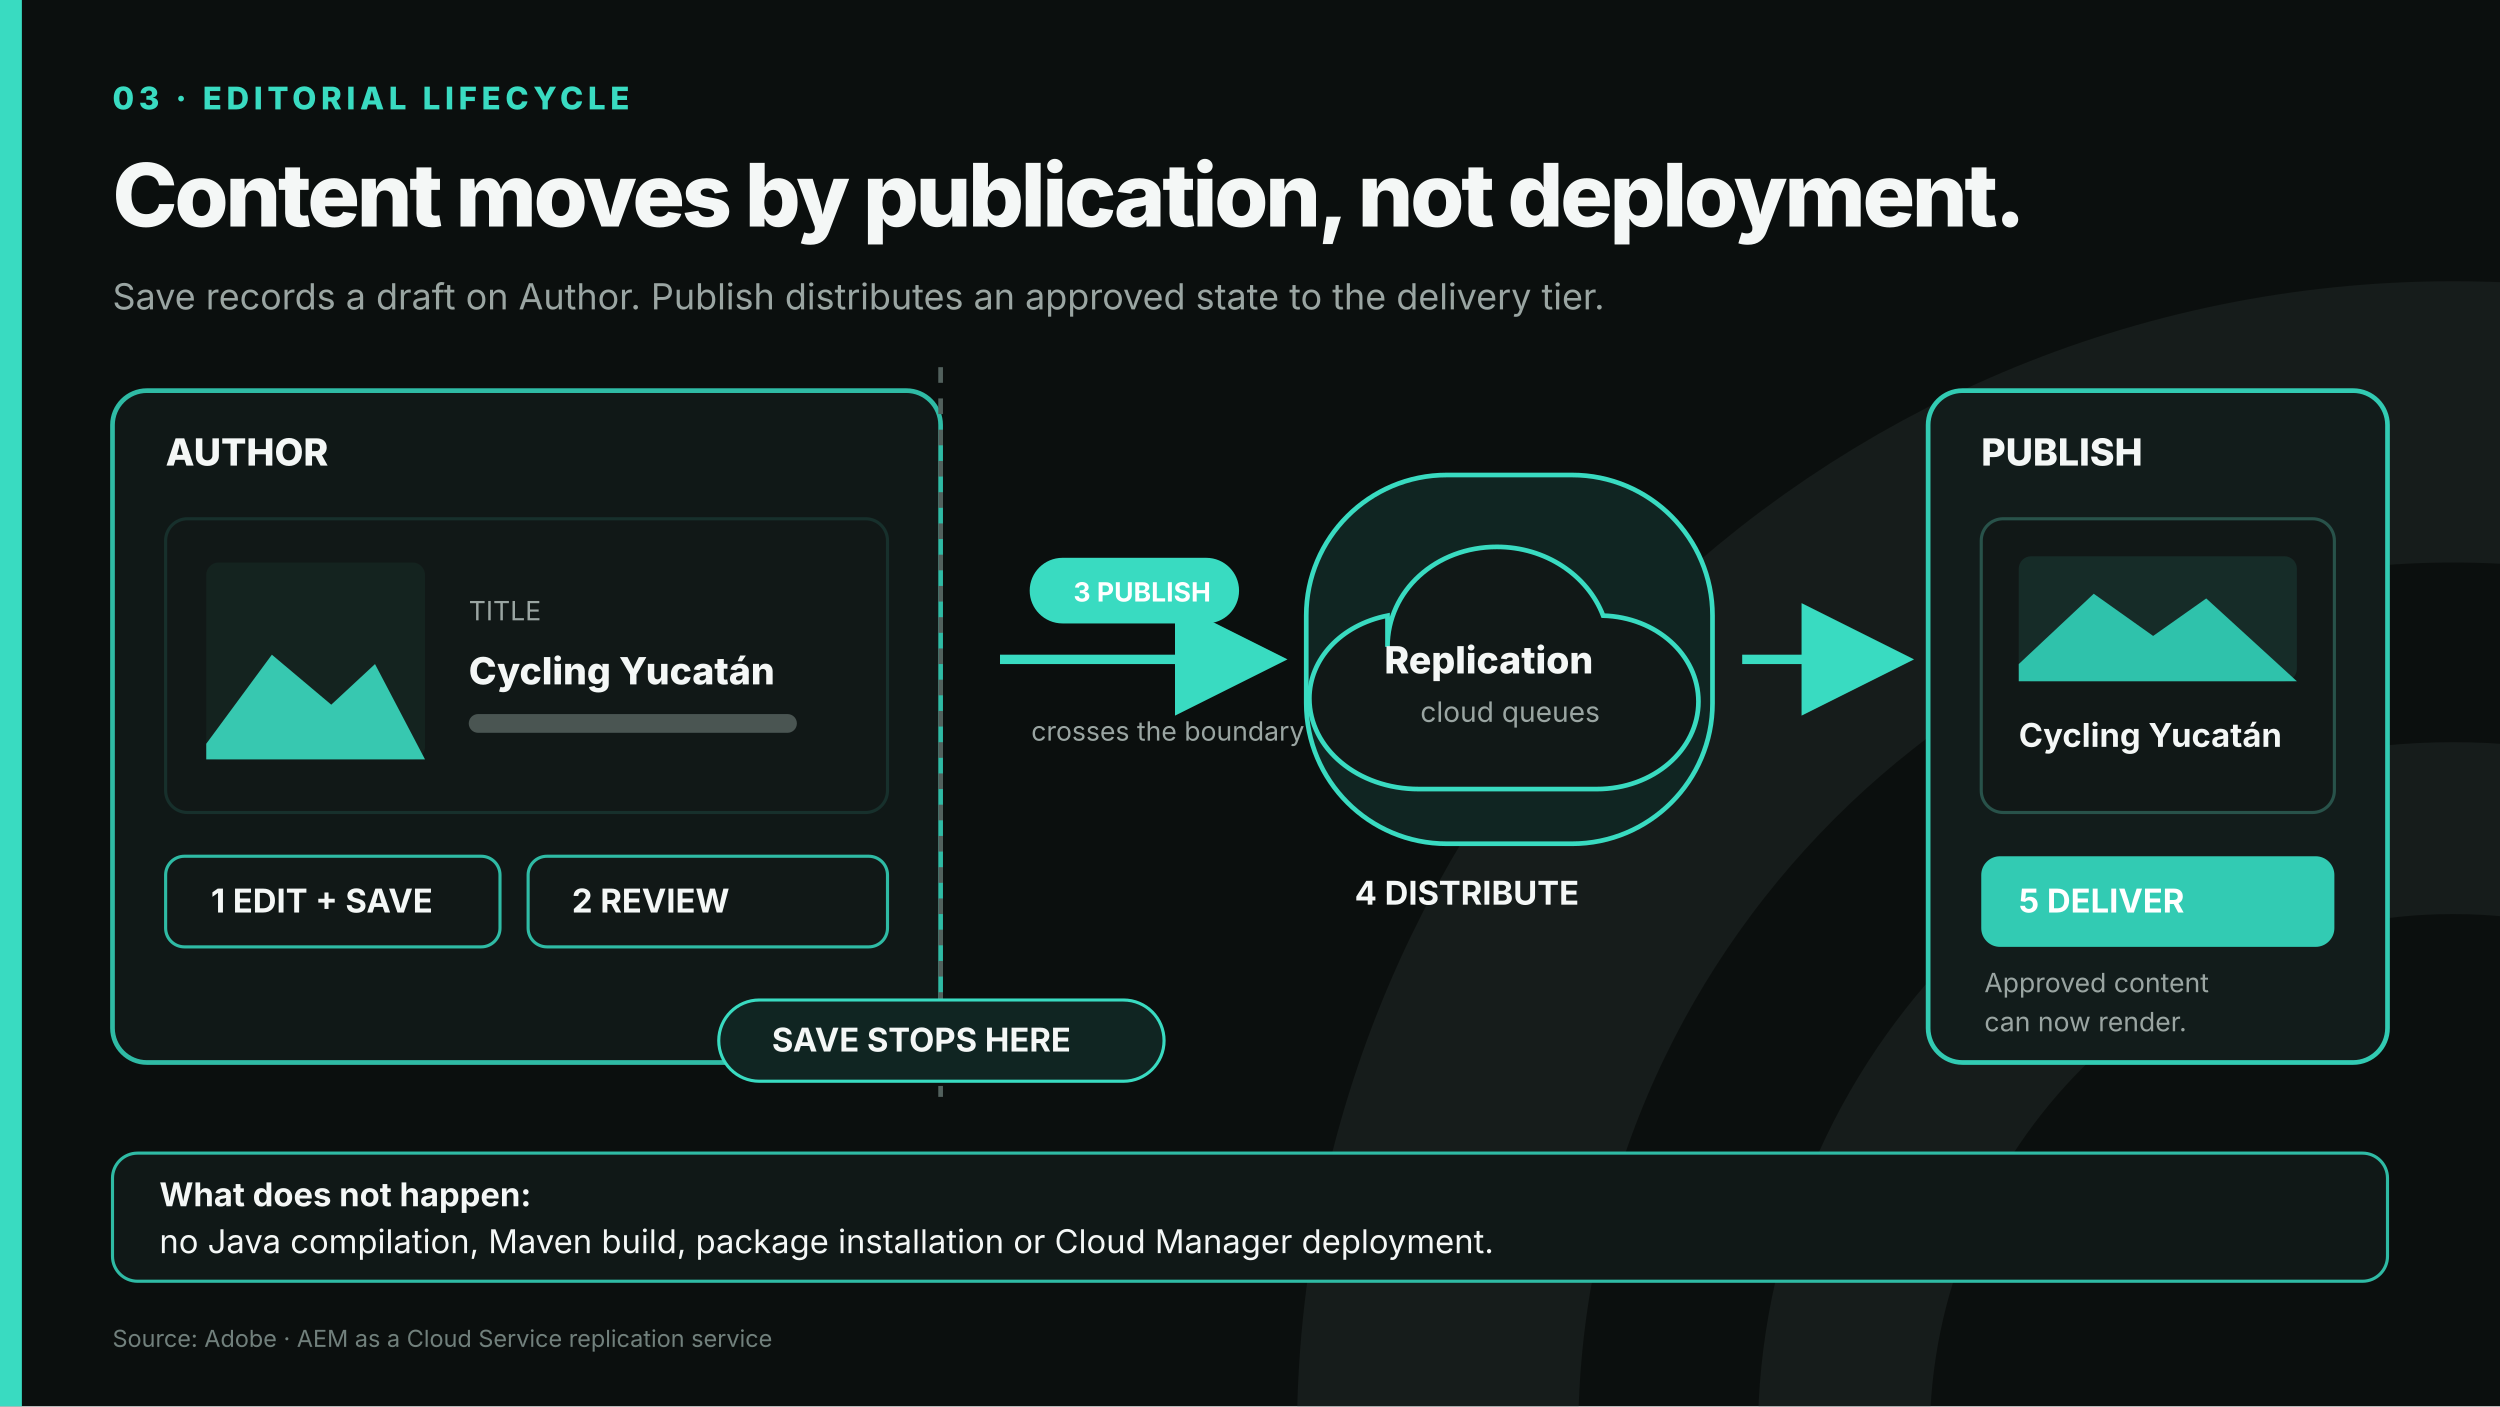
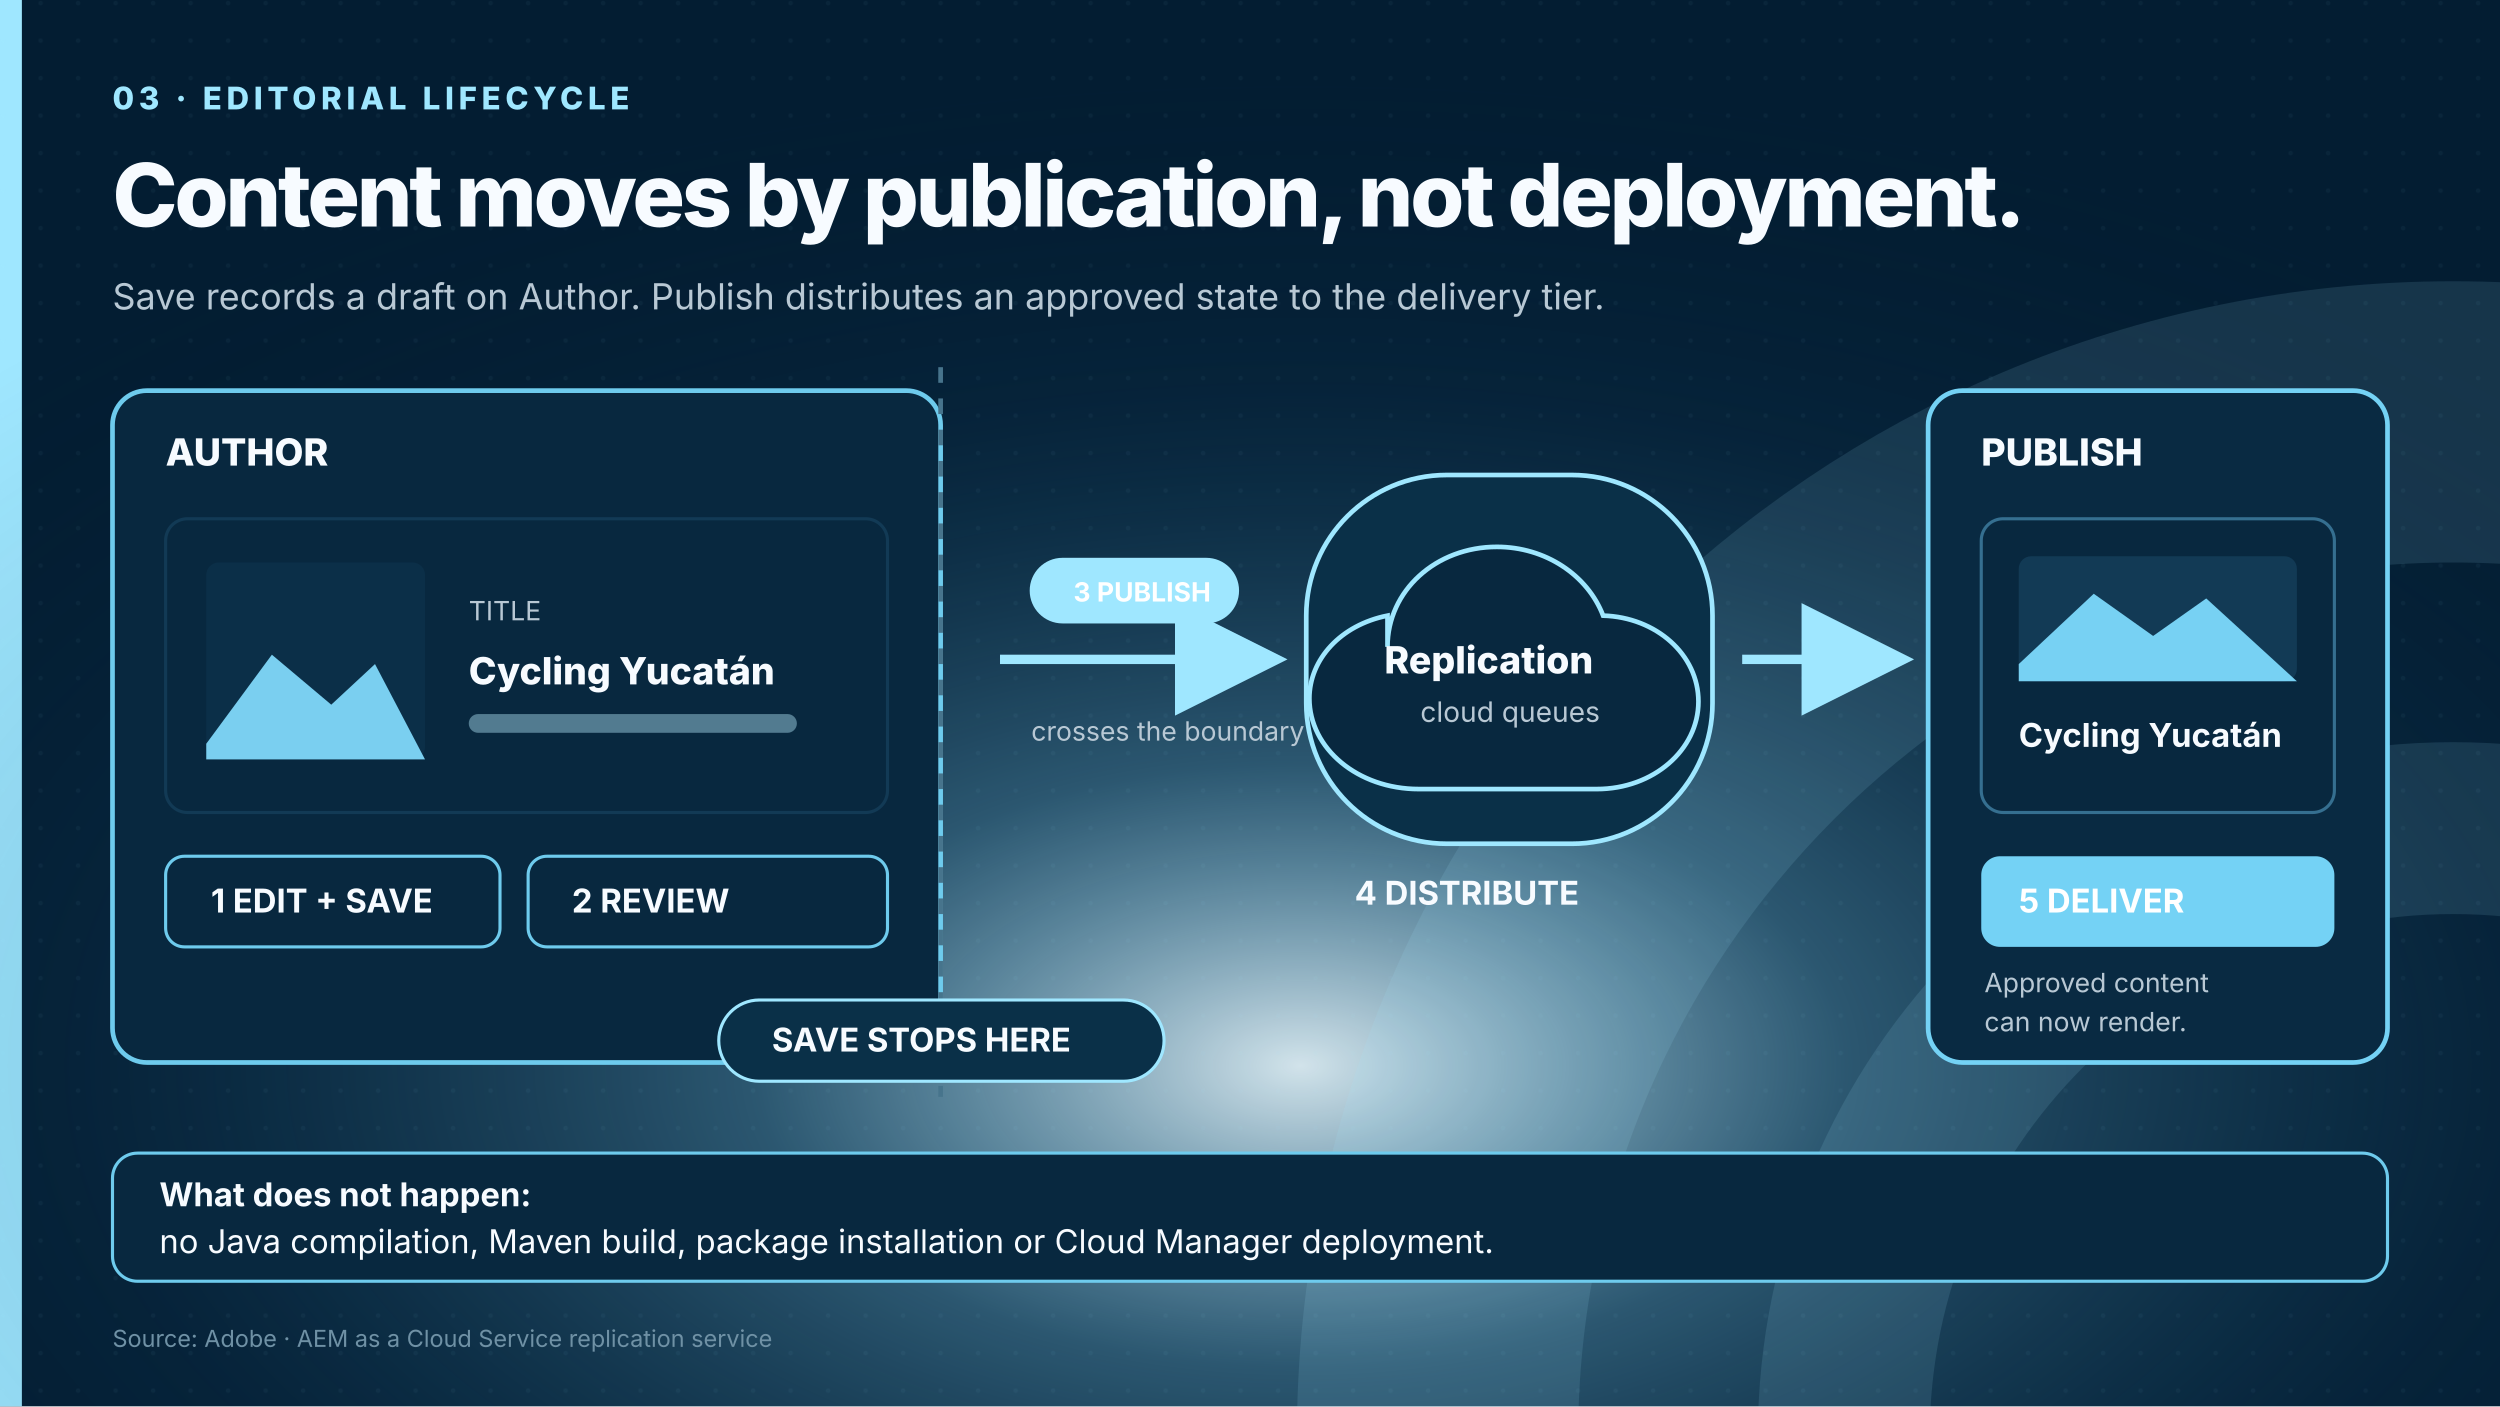
<svg xmlns="http://www.w3.org/2000/svg" viewBox="0 0 1600 900" role="img" aria-labelledby="title desc">
  <defs>
+     <radialGradient id="blue-glow" cx="52%" cy="76%" r="72%">
+       <stop offset="0" stop-color="#e9f9ff" stop-opacity=".9" />
+       <stop offset=".3" stop-color="#7bc9ea" stop-opacity=".34" />
+       <stop offset=".68" stop-color="#174e70" stop-opacity=".12" />
+       <stop offset="1" stop-color="#031d32" stop-opacity="0" />
+     </radialGradient>
+     <pattern id="dots" width="24" height="24" patternUnits="userSpaceOnUse">
+       <circle cx="2" cy="2" r="1.5" fill="#9fe7ff" opacity=".22" />
+     </pattern>
    <marker id="arrow" markerWidth="12" markerHeight="12" refX="10" refY="6" orient="auto">
-       <path d="M0 0 12 6 0 12Z" fill="#39dbc1" />
+       <path d="M0 0 12 6 0 12Z" fill="#9fe7ff" />
    </marker>
    <style>
-       text{font-family:Inter,Arial,sans-serif;fill:#f4f7f6}.eyebrow{font-size:20px;font-weight:800;letter-spacing:3px;fill:#39dbc1}.title{font-size:56px;font-weight:760;letter-spacing:-2px}.subtitle{font-size:23px;fill:#9aa5a2}.step{font-size:24px;font-weight:760}.step-note{font-size:18px;fill:#9aa5a2}.body{font-size:21px}.small{font-size:17px;fill:#9aa5a2}.white{fill:#fff}.source{font-size:15px;fill:#71807c}.arrow{fill:none;stroke:#39dbc1;stroke-width:6;marker-end:url(#arrow)}
-     rect[fill="#fff"],path[fill="#fff"],circle[fill="#fff"]{fill:#111817}</style>
+       text{font-family:Inter,Arial,sans-serif;fill:#f7fbff}.eyebrow{font-size:20px;font-weight:800;letter-spacing:3px;fill:#9fe7ff}.title{font-size:56px;font-weight:760;letter-spacing:-2px}.subtitle{font-size:23px;fill:#b8c8d4}.step{font-size:24px;font-weight:760}.step-note{font-size:18px;fill:#b8c8d4}.body{font-size:21px}.small{font-size:17px;fill:#b8c8d4}.white{fill:#fff}.source{font-size:15px;fill:#6f91a5}.arrow{fill:none;stroke:#9fe7ff;stroke-width:6;marker-end:url(#arrow)}
+     rect[fill="#fff"],path[fill="#fff"],circle[fill="#fff"]{fill:#08283f}</style>
  </defs>
-   <rect width="1600" height="900" fill="#0b0f0e" />
-   <rect width="14" height="900" fill="#39dbc1" />
-   <g opacity=".16" fill="none" stroke="#53615e">
+   <rect width="1600" height="900" fill="#031d32" />
+   <rect width="14" height="900" fill="#9fe7ff" />
+   <rect width="1600" height="900" fill="url(#blue-glow)" />
+   <rect width="1600" height="900" fill="url(#dots)" opacity=".18" />
+   <g opacity=".12" fill="none" stroke="#9fe7ff">
    <circle cx="1570" cy="920" r="650" stroke-width="180" />
    <circle cx="1570" cy="920" r="390" stroke-width="110" />
  </g>
  <text x="72" y="70" class="eyebrow">03 · EDITORIAL LIFECYCLE</text>
  <text x="72" y="145" class="title">Content moves by publication, not deployment.</text>
  <text x="72" y="198" class="subtitle">Save records a draft on Author. Publish distributes an approved state to the delivery tier.</text>
-   <rect x="72" y="250" width="530" height="430" rx="22" fill="#101817" stroke="#2fbba5" stroke-width="3" />
-   <text x="106" y="298" class="step" fill="#72ead7">AUTHOR</text>
-   <rect x="106" y="332" width="462" height="188" rx="14" fill="#fff" stroke="#17302c" stroke-width="2" />
-   <rect x="132" y="360" width="140" height="126" rx="8" fill="#14231f" />
-   <path d="M132 476l42-57 38 32 28-26 32 61H132Z" fill="#37c8b0" />
+   <rect x="72" y="250" width="530" height="430" rx="22" fill="#08283f" stroke="#6ecbed" stroke-width="3" />
+   <text x="106" y="298" class="step" fill="#b9ecff">AUTHOR</text>
+   <rect x="106" y="332" width="462" height="188" rx="14" fill="#fff" stroke="#123a55" stroke-width="2" />
+   <rect x="132" y="360" width="140" height="126" rx="8" fill="#0b2f48" />
+   <path d="M132 476l42-57 38 32 28-26 32 61H132Z" fill="#7acff0" />
  <text x="300" y="397" class="small">TITLE</text>
-   <text x="300" y="438" class="step" fill="#72ead7">Cycling Yucatán</text>
-   <rect x="300" y="457" width="210" height="12" rx="6" fill="#4a5552" />
-   <rect x="106" y="548" width="214" height="58" rx="12" fill="#fff" stroke="#2fbba5" stroke-width="2" />
-   <text x="135" y="584" class="body" font-weight="700" fill="#72ead7">1  EDIT + SAVE</text>
-   <rect x="338" y="548" width="230" height="58" rx="12" fill="#fff" stroke="#2fbba5" stroke-width="2" />
-   <text x="366" y="584" class="body" font-weight="700" fill="#72ead7">2  REVIEW</text>
-   <path d="M602 235V702" stroke="#52615d" stroke-width="3" stroke-dasharray="10 10" />
-   <rect x="460" y="640" width="285" height="52" rx="26" fill="#102522" stroke="#39dbc1" stroke-width="2" />
-   <text x="494" y="673" class="body" font-weight="700" fill="#39dbc1">SAVE STOPS HERE</text>
+   <text x="300" y="438" class="step" fill="#b9ecff">Cycling Yucatán</text>
+   <rect x="300" y="457" width="210" height="12" rx="6" fill="#527b90" />
+   <rect x="106" y="548" width="214" height="58" rx="12" fill="#fff" stroke="#6ecbed" stroke-width="2" />
+   <text x="135" y="584" class="body" font-weight="700" fill="#b9ecff">1  EDIT + SAVE</text>
+   <rect x="338" y="548" width="230" height="58" rx="12" fill="#fff" stroke="#6ecbed" stroke-width="2" />
+   <text x="366" y="584" class="body" font-weight="700" fill="#b9ecff">2  REVIEW</text>
+   <path d="M602 235V702" stroke="#47748c" stroke-width="3" stroke-dasharray="10 10" />
+   <rect x="460" y="640" width="285" height="52" rx="26" fill="#0a3048" stroke="#9fe7ff" stroke-width="2" />
+   <text x="494" y="673" class="body" font-weight="700" fill="#9fe7ff">SAVE STOPS HERE</text>
  <path d="M640 422H812" class="arrow" />
-   <rect x="659" y="357" width="134" height="42" rx="21" fill="#39dbc1" />
+   <rect x="659" y="357" width="134" height="42" rx="21" fill="#9fe7ff" />
  <text x="687" y="385" class="small white" font-weight="700">3  PUBLISH</text>
  <text x="660" y="474" class="small">crosses the boundary</text>
-   <rect x="836" y="304" width="260" height="236" rx="90" fill="#102522" stroke="#39dbc1" stroke-width="3" />
-   <path d="M888 414c0-36 31-64 70-64 31 0 58 18 68 44 34 1 61 25 61 55 0 31-29 56-65 56H908c-39 0-70-26-70-58 0-25 20-47 50-53Z" fill="#fff" stroke="#39dbc1" stroke-width="3" />
-   <text x="886" y="431" class="step" fill="#39dbc1">Replication</text>
+   <rect x="836" y="304" width="260" height="236" rx="90" fill="#0a3048" stroke="#9fe7ff" stroke-width="3" />
+   <path d="M888 414c0-36 31-64 70-64 31 0 58 18 68 44 34 1 61 25 61 55 0 31-29 56-65 56H908c-39 0-70-26-70-58 0-25 20-47 50-53Z" fill="#fff" stroke="#9fe7ff" stroke-width="3" />
+   <text x="886" y="431" class="step" fill="#9fe7ff">Replication</text>
  <text x="909" y="462" class="step-note">cloud queues</text>
-   <text x="867" y="579" class="body" font-weight="700" fill="#39dbc1">4  DISTRIBUTE</text>
+   <text x="867" y="579" class="body" font-weight="700" fill="#9fe7ff">4  DISTRIBUTE</text>
  <path d="M1115 422H1213" class="arrow" />
-   <rect x="1234" y="250" width="294" height="430" rx="22" fill="#121c1b" stroke="#32cbb3" stroke-width="3" />
-   <text x="1268" y="298" class="step" fill="#72ead7">PUBLISH</text>
-   <rect x="1268" y="332" width="226" height="188" rx="14" fill="#fff" stroke="#28524a" stroke-width="2" />
-   <rect x="1292" y="356" width="178" height="80" rx="8" fill="#162c28" />
-   <path d="M1292 425l48-45 38 27 34-24 58 53h-178Z" fill="#2fc2ab" />
-   <text x="1292" y="478" class="body" font-weight="700" fill="#72ead7">Cycling Yucatán</text>
-   <rect x="1268" y="548" width="226" height="58" rx="12" fill="#32cbb3" />
+   <rect x="1234" y="250" width="294" height="430" rx="22" fill="#092a42" stroke="#74d2f5" stroke-width="3" />
+   <text x="1268" y="298" class="step" fill="#b9ecff">PUBLISH</text>
+   <rect x="1268" y="332" width="226" height="188" rx="14" fill="#fff" stroke="#356f90" stroke-width="2" />
+   <rect x="1292" y="356" width="178" height="80" rx="8" fill="#123a55" />
+   <path d="M1292 425l48-45 38 27 34-24 58 53h-178Z" fill="#77d1f3" />
+   <text x="1292" y="478" class="body" font-weight="700" fill="#b9ecff">Cycling Yucatán</text>
+   <rect x="1268" y="548" width="226" height="58" rx="12" fill="#74d2f5" />
  <text x="1292" y="584" class="body white" font-weight="700">5  DELIVER</text>
  <text x="1270" y="635" class="small">Approved content</text>
  <text x="1270" y="660" class="small">can now render.</text>
-   <rect x="72" y="738" width="1456" height="82" rx="16" fill="#101817" stroke="#2fbba5" stroke-width="2" />
-   <text x="102" y="772" class="body" font-weight="700" fill="#72ead7">What does not happen:</text>
+   <rect x="72" y="738" width="1456" height="82" rx="16" fill="#08283f" stroke="#6ecbed" stroke-width="2" />
+   <text x="102" y="772" class="body" font-weight="700" fill="#b9ecff">What does not happen:</text>
  <text x="102" y="802" class="body">no Java compilation, Maven build, package installation or Cloud Manager deployment.</text>
  <text x="72" y="862" class="source">Source: Adobe · AEM as a Cloud Service replication service</text>
</svg>
